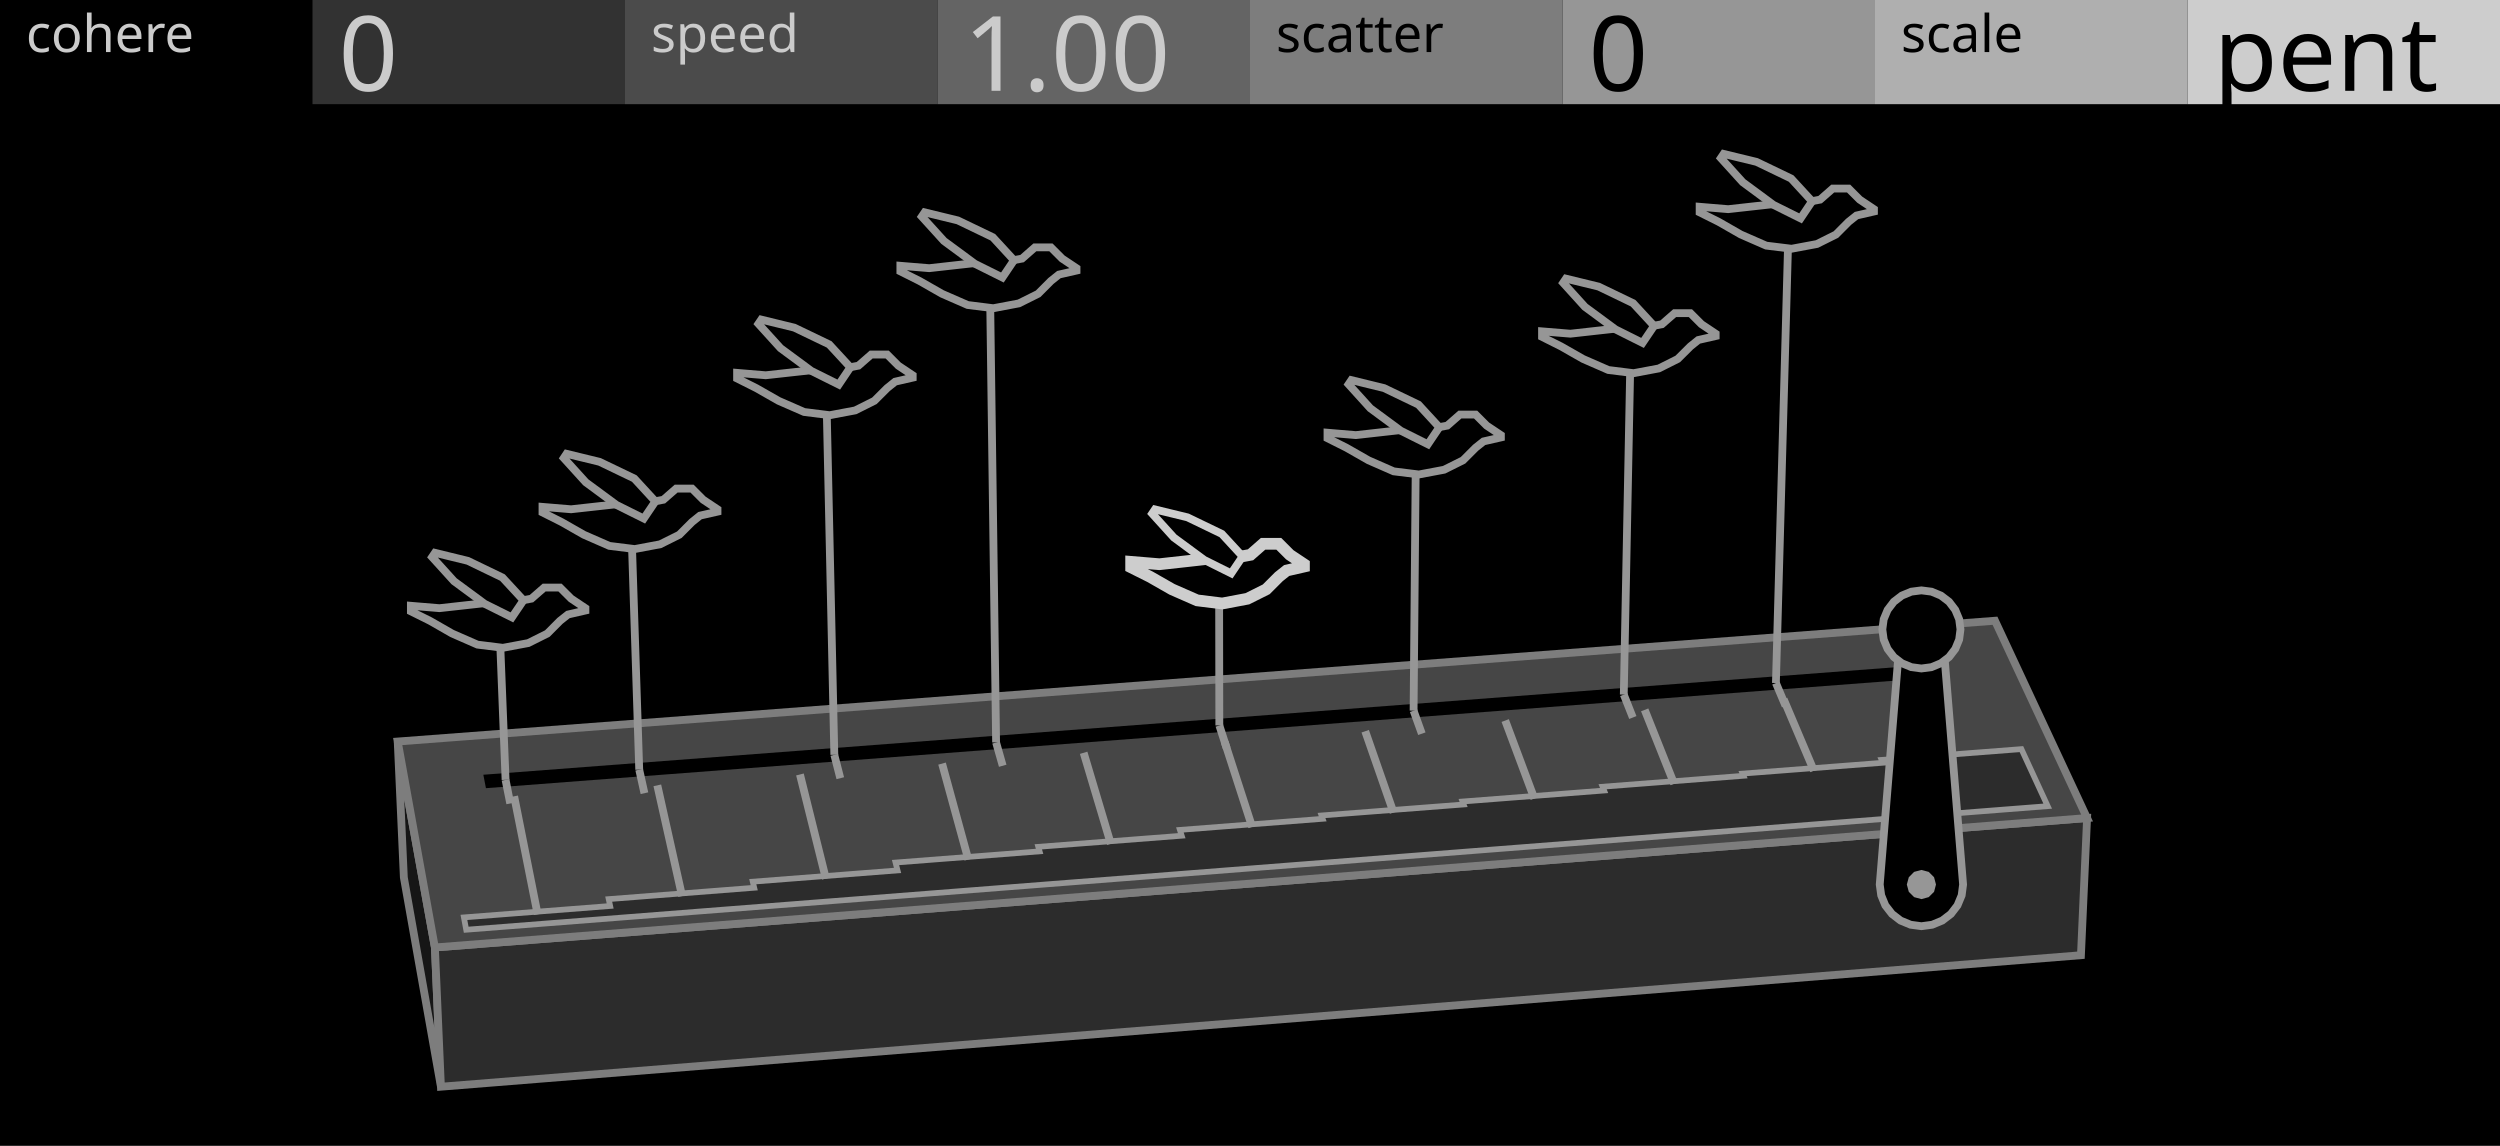
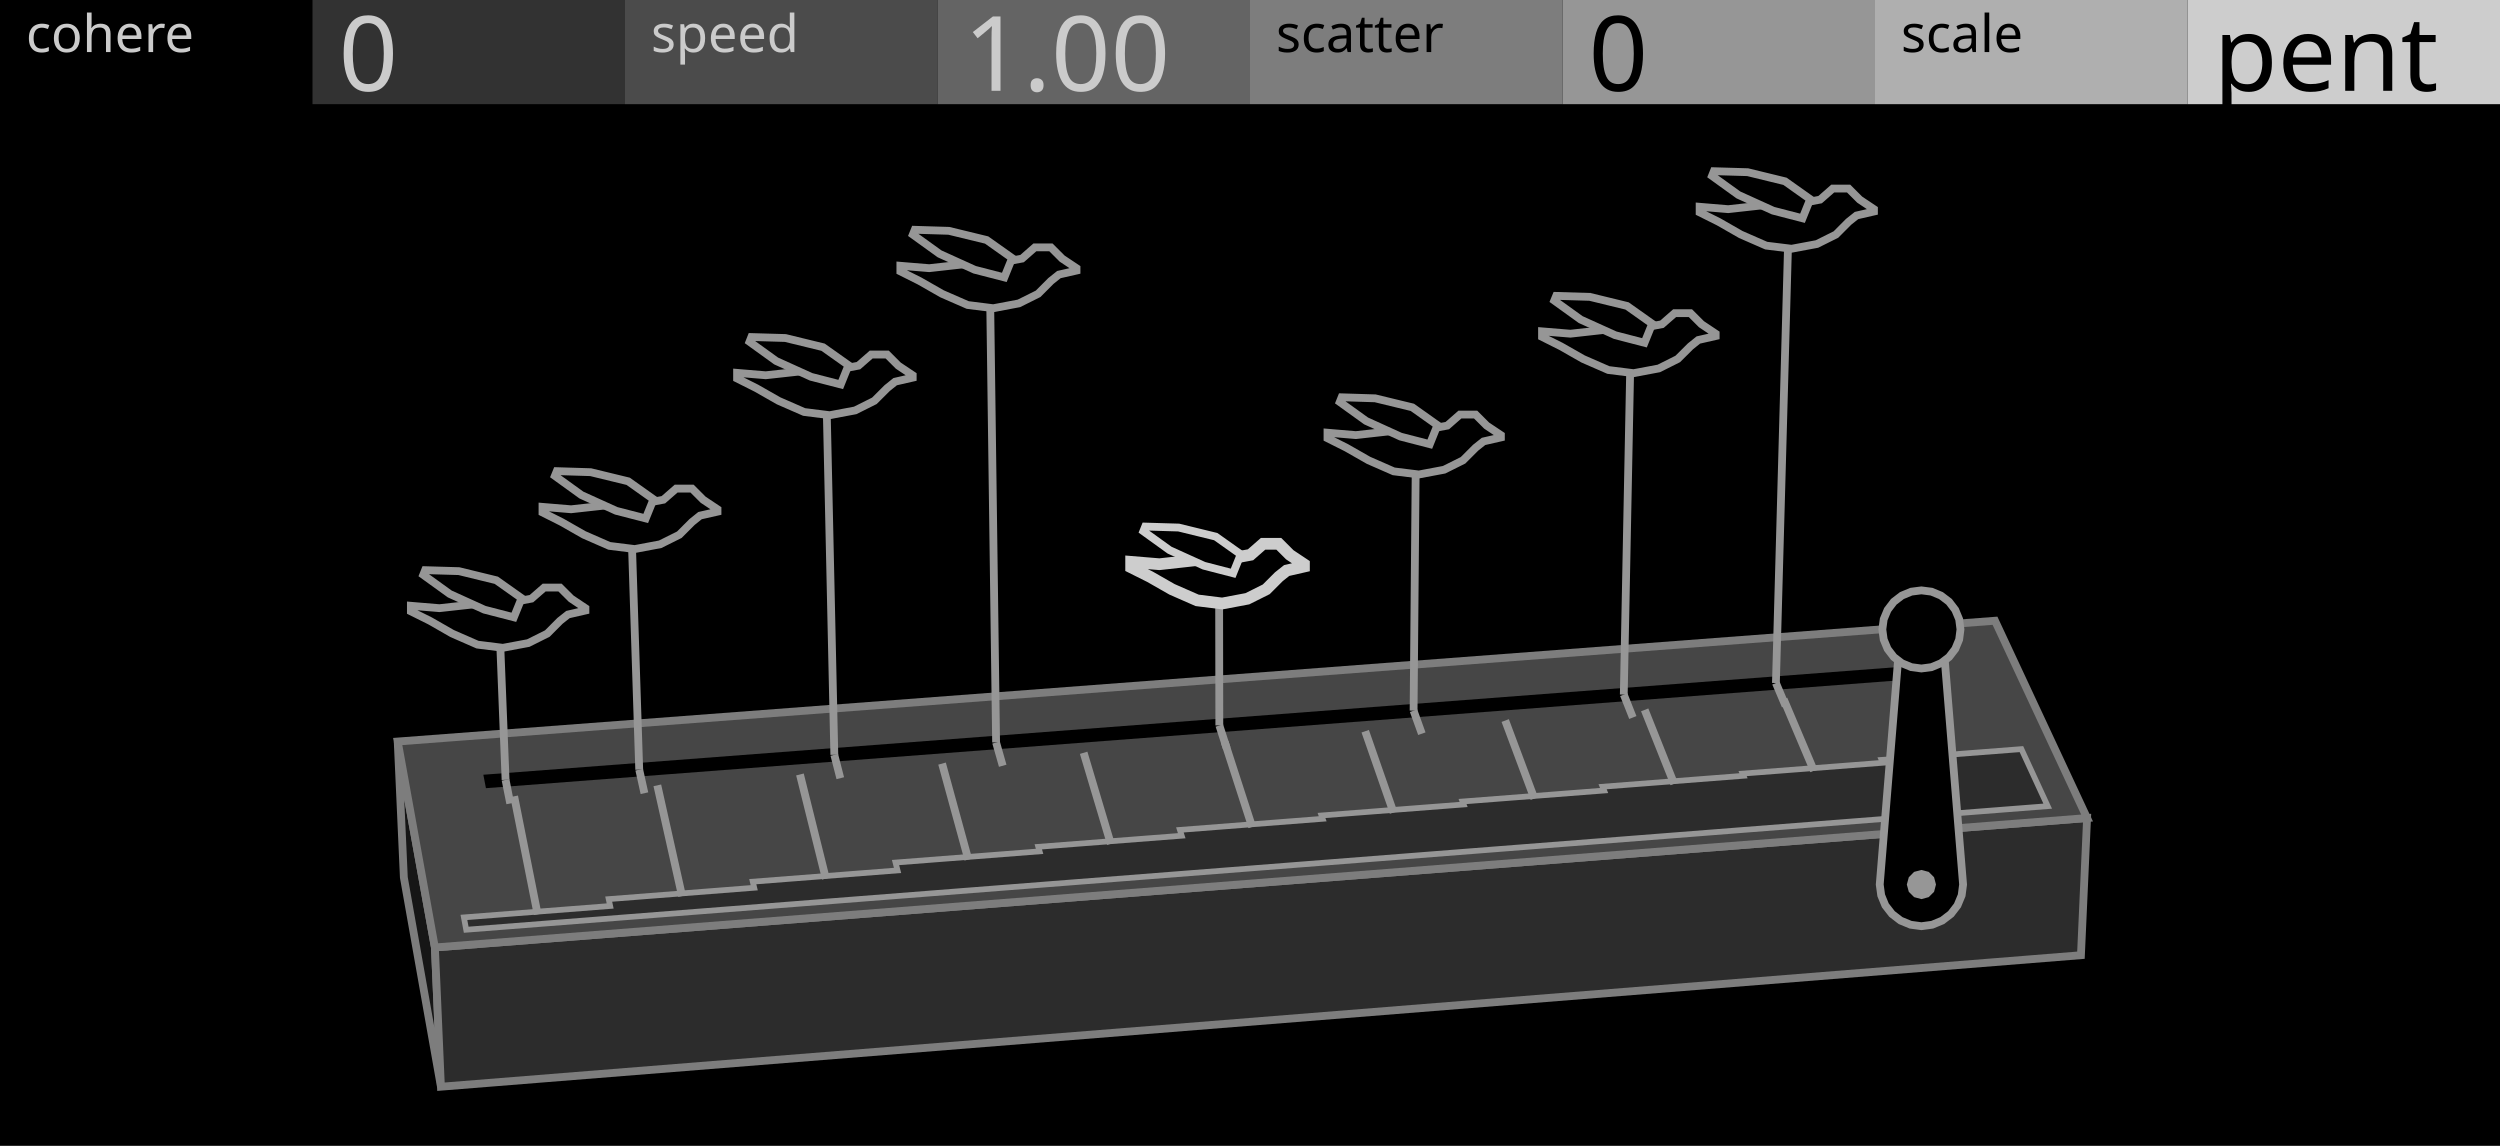
<svg xmlns="http://www.w3.org/2000/svg" width="480" height="220" viewBox="0 0 480 220">
  <g id="preview_canvas">
    <rect x="0" y="0" width="480" height="220" fill="#000000" stroke="none" />
  </g>
  <g id="preview_header">
    <rect x="0" y="0" width="60" height="20" fill="#000000" stroke="none" />
    <rect x="60" y="0" width="60" height="20" fill="#323232" stroke="none" />
    <rect x="120" y="0" width="60" height="20" fill="#4B4B4B" stroke="none" />
    <rect x="180" y="0" width="60" height="20" fill="#646464" stroke="none" />
    <rect x="240" y="0" width="60" height="20" fill="#7D7D7D" stroke="none" />
    <rect x="300" y="0" width="60" height="20" fill="#969696" stroke="none" />
    <rect x="360" y="0" width="60" height="20" fill="#AFAFAF" stroke="none" />
    <rect x="420" y="0" width="60" height="20" fill="#CDCDCD" stroke="none" />
    <text transform="matrix(1 0 0 1 5 10)" fill="#CBCBCB" stroke="none" font-family="UniversNextPro-Light" font-size="10px">cohere</text>
    <text transform="matrix(1 0 0 1 125 10)" fill="#CBCBCB" stroke="none" font-family="UniversNextPro-Light" font-size="10px">speed</text>
    <text transform="matrix(1 0 0 1 245 10)" fill="#000000" stroke="none" font-family="UniversNextPro-Light" font-size="10px">scatter</text>
    <text transform="matrix(1 0 0 1 365 10)" fill="#000000" stroke="none" font-family="UniversNextPro-Light" font-size="10px">scale</text>
    <text transform="matrix(1 0 0 1 65 17.44)" fill="#CBCBCB" stroke="none" font-family="UniversNextPro-Light" font-size="20px">0</text>
    <text transform="matrix(1 0 0 1 185 17.44)" fill="#CBCBCB" stroke="none" font-family="UniversNextPro-Light" font-size="20px">1.00</text>
    <text transform="matrix(1 0 0 1 305 17.44)" fill="#000000" stroke="none" font-family="UniversNextPro-Light" font-size="20px">0</text>
    <text transform="matrix(1 0 0 1 425 17.44)" fill="#000000" stroke="none" font-family="UniversNextPro-Light" font-size="20px">pent</text>
  </g>
  <path d="M 83.5 181.91 L 76.36 142.37 L 77.54 168.48 L 84.66 208.65 Z" fill="#161616" stroke="#7D7D7D" stroke-width="1.5" />
  <path d="M 83.5 181.91 L 400.72 157.06 L 399.54 183.4 L 84.66 208.65 Z" fill="#2C2C2C" stroke="#7D7D7D" stroke-width="1.5" />
  <path d="M 83.5 181.91 L 400.72 157.06 L 383.04 119.18 L 76.36 142.37 Z" fill="#464646" stroke="#7D7D7D" stroke-width="1.5" />
  <path d="M 93.3 151.33 L 373.05 129.98 L 371.92 127.5 L 92.8 148.75 Z" fill="#000000" stroke="none" stroke-width="0" />
  <path d="M 89.51 178.51 L 393.16 154.78 L 388.11 143.83 L 361.28 145.9 L 361.52 146.45 L 334.58 148.53 L 334.75 148.95 L 307.7 151.05 L 307.99 151.78 L 280.81 153.89 L 281.02 154.46 L 253.73 156.57 L 253.95 157.21 L 226.54 159.34 L 226.89 160.46 L 199.35 162.59 L 199.6 163.46 L 171.94 165.61 L 172.33 167.12 L 144.53 169.28 L 144.81 170.45 L 116.87 172.63 L 117.15 173.95 L 89.07 176.14 Z" fill="#2C2C2C" stroke="#969696" stroke-width="1.1" />
  <path d="M 103.96 175.4 L 99.45 152.74 L 97.98 153.04 L 102.49 175.69 Z" fill="#969696" stroke="none" stroke-width="0" />
  <path d="M 131.69 171.88 L 126.94 150.62 L 125.47 150.95 L 130.23 172.21 Z" fill="#969696" stroke="none" stroke-width="0" />
  <path d="M 159.3 168.52 L 154.32 148.51 L 152.86 148.88 L 157.84 168.88 Z" fill="#969696" stroke="none" stroke-width="0" />
  <path d="M 186.64 164.83 L 181.6 146.41 L 180.15 146.81 L 185.2 165.23 Z" fill="#969696" stroke="none" stroke-width="0" />
  <path d="M 214 161.8 L 208.78 144.32 L 207.34 144.75 L 212.56 162.23 Z" fill="#969696" stroke="none" stroke-width="0" />
  <path d="M 241.13 158.54 L 235.85 142.23 L 234.43 142.69 L 239.7 159 Z" fill="#969696" stroke="none" stroke-width="0" />
  <path d="M 268.27 155.76 L 262.83 140.15 L 261.41 140.64 L 266.85 156.25 Z" fill="#969696" stroke="none" stroke-width="0" />
  <path d="M 295.3 153.06 L 289.7 138.08 L 288.3 138.61 L 293.89 153.58 Z" fill="#969696" stroke="none" stroke-width="0" />
  <path d="M 322.13 150.21 L 316.48 136.02 L 315.08 136.57 L 320.74 150.76 Z" fill="#969696" stroke="none" stroke-width="0" />
  <path d="M 348.96 147.68 L 343.15 133.96 L 341.77 134.55 L 347.58 148.26 Z" fill="#969696" stroke="none" stroke-width="0" />
  <path d="M 375.61 145.03 L 369.73 131.92 L 368.36 132.53 L 374.24 145.65 Z" fill="#969696" stroke="none" stroke-width="0" />
  <path d="M 376.91 169.83 L 376.64 171.9 L 375.84 173.83 L 374.57 175.48 L 372.91 176.75 L 370.98 177.55 L 368.91 177.83 L 366.84 177.55 L 364.91 176.75 L 363.26 175.48 L 361.98 173.83 L 361.19 171.9 L 360.91 169.83 L 364.91 120.85 L 372.91 120.85 Z" fill="#000000" stroke="#969696" stroke-width="1.5" />
  <path d="M 371.71 169.83 L 371.34 171.23 L 370.31 172.25 L 368.91 172.63 L 367.51 172.25 L 366.49 171.23 L 366.11 169.83 L 366.49 168.43 L 367.51 167.4 L 368.91 167.03 L 370.31 167.4 L 371.34 168.43 Z" fill="#969696" stroke="none" stroke-width="0" />
  <path d="M 376.41 120.85 L 376.16 122.79 L 375.41 124.6 L 374.22 126.15 L 372.66 127.34 L 370.85 128.09 L 368.91 128.35 L 366.97 128.09 L 365.16 127.34 L 363.61 126.15 L 362.42 124.6 L 361.67 122.79 L 361.41 120.85 L 361.67 118.9 L 362.42 117.1 L 363.61 115.54 L 365.16 114.35 L 366.97 113.6 L 368.91 113.35 L 370.85 113.6 L 372.66 114.35 L 374.22 115.54 L 375.41 117.1 L 376.16 118.9 Z" fill="#000000" stroke="#969696" stroke-width="1.5" />
  <path d="M 96.33 149.88 L 97.23 154.41 L 98.7 154.12 L 97.81 149.59 Z" fill="#969696" stroke="none" stroke-width="0" />
  <path d="M 97.82 149.7 L 96.7 121.31 L 95.2 121.37 L 96.32 149.76 Z" fill="#969696" stroke="none" stroke-width="0" />
  <path d="M 122 147.94 L 123 152.46 L 124.46 152.13 L 123.46 147.61 Z" fill="#969696" stroke="none" stroke-width="0" />
  <path d="M 123.48 147.75 L 122.01 102.34 L 120.51 102.39 L 121.98 147.8 Z" fill="#969696" stroke="none" stroke-width="0" />
  <path d="M 159.46 145.11 L 160.61 149.6 L 162.06 149.23 L 160.91 144.74 Z" fill="#969696" stroke="none" stroke-width="0" />
  <path d="M 160.94 144.91 L 159.43 76.64 L 157.94 76.67 L 159.44 144.94 Z" fill="#969696" stroke="none" stroke-width="0" />
  <path d="M 190.53 142.76 L 191.8 147.23 L 193.24 146.82 L 191.97 142.35 Z" fill="#969696" stroke="none" stroke-width="0" />
  <path d="M 192 142.54 L 190.84 56.09 L 189.34 56.11 L 190.5 142.56 Z" fill="#969696" stroke="none" stroke-width="0" />
  <path d="M 233.4 139.52 L 234.84 143.97 L 236.26 143.5 L 234.83 139.06 Z" fill="#969696" stroke="none" stroke-width="0" />
  <path d="M 234.86 139.29 L 234.82 112.85 L 233.32 112.85 L 233.36 139.29 Z" fill="#969696" stroke="none" stroke-width="0" />
  <path d="M 270.7 136.7 L 272.29 141.12 L 273.7 140.62 L 272.11 136.19 Z" fill="#969696" stroke="none" stroke-width="0" />
  <path d="M 272.16 136.45 L 272.58 88.08 L 271.08 88.07 L 270.66 136.44 Z" fill="#969696" stroke="none" stroke-width="0" />
  <path d="M 311.07 133.64 L 312.81 138.04 L 314.2 137.49 L 312.46 133.09 Z" fill="#969696" stroke="none" stroke-width="0" />
  <path d="M 312.51 133.38 L 313.79 68.63 L 312.29 68.6 L 311.02 133.35 Z" fill="#969696" stroke="none" stroke-width="0" />
  <path d="M 340.28 131.43 L 342.14 135.82 L 343.52 135.23 L 341.67 130.85 Z" fill="#969696" stroke="none" stroke-width="0" />
  <path d="M 341.72 131.16 L 344.12 44.74 L 342.62 44.7 L 340.23 131.12 Z" fill="#969696" stroke="none" stroke-width="0" />
  <path d="M 112.4 116.77 L 112.4 117.22 L 109.05 117.99 L 107.52 119.2 L 105.09 121.64 L 101.43 123.47 L 96.56 124.38 L 91.68 123.77 L 86.81 121.64 L 82.55 119.2 L 78.89 117.38 L 78.89 116.31 L 84.37 116.77 L 89.86 116.16 L 95.34 115.55 L 99.6 115.4 L 102.04 114.94 L 104.48 112.81 L 107.52 112.81 L 109.66 114.94 Z" fill="#000000" stroke="#969696" stroke-width="1.5" />
-   <path d="M 98.29 118.54 L 93.07 115.94 L 87.18 111.6 L 82.96 106.95 L 83.51 106.14 L 89.82 107.68 L 96.47 110.89 L 100.51 115.26 Z" fill="#000000" stroke="#969696" stroke-width="1.5" />
+   <path d="M 98.66 118.52 L 93.01 117.06 L 86.35 114.04 L 81.26 110.37 L 81.62 109.47 L 88.12 109.66 L 95.29 111.41 L 100.15 114.85 Z" fill="#000000" stroke="#969696" stroke-width="1.5" />
  <path d="M 137.76 97.78 L 137.76 98.24 L 134.4 99 L 132.87 100.23 L 130.43 102.67 L 126.76 104.5 L 121.87 105.42 L 116.99 104.81 L 112.1 102.67 L 107.82 100.23 L 104.16 98.39 L 104.16 97.32 L 109.65 97.78 L 115.15 97.17 L 120.65 96.56 L 124.93 96.41 L 127.37 95.95 L 129.82 93.81 L 132.87 93.81 L 135.01 95.95 Z" fill="#000000" stroke="#969696" stroke-width="1.5" />
-   <path d="M 123.61 99.56 L 118.37 96.95 L 112.47 92.6 L 108.24 87.94 L 108.78 87.13 L 115.11 88.67 L 121.79 91.88 L 125.83 96.27 Z" fill="#000000" stroke="#969696" stroke-width="1.5" />
+   <path d="M 123.98 99.54 L 118.32 98.08 L 111.63 95.05 L 106.53 91.37 L 106.9 90.46 L 113.41 90.66 L 120.61 92.41 L 125.47 95.86 Z" fill="#000000" stroke="#969696" stroke-width="1.5" />
  <path d="M 175.24 72.05 L 175.24 72.51 L 171.87 73.28 L 170.34 74.51 L 167.88 76.96 L 164.2 78.8 L 159.3 79.72 L 154.39 79.1 L 149.49 76.96 L 145.19 74.51 L 141.52 72.67 L 141.52 71.59 L 147.03 72.05 L 152.55 71.44 L 158.07 70.83 L 162.36 70.67 L 164.82 70.21 L 167.27 68.07 L 170.34 68.07 L 172.48 70.21 Z" fill="#000000" stroke="#969696" stroke-width="1.5" />
-   <path d="M 161.04 73.84 L 155.78 71.22 L 149.86 66.85 L 145.61 62.17 L 146.16 61.36 L 152.51 62.91 L 159.21 66.13 L 163.27 70.53 Z" fill="#000000" stroke="#969696" stroke-width="1.5" />
+   <path d="M 161.42 73.82 L 155.73 72.35 L 149.02 69.31 L 143.9 65.62 L 144.26 64.71 L 150.8 64.9 L 158.02 66.66 L 162.91 70.12 Z" fill="#000000" stroke="#969696" stroke-width="1.5" />
  <path d="M 206.69 51.49 L 206.69 51.95 L 203.31 52.72 L 201.77 53.95 L 199.32 56.41 L 195.63 58.25 L 190.71 59.18 L 185.79 58.56 L 180.87 56.41 L 176.56 53.95 L 172.87 52.1 L 172.87 51.03 L 178.41 51.49 L 183.94 50.87 L 189.48 50.26 L 193.78 50.11 L 196.24 49.65 L 198.7 47.49 L 201.77 47.49 L 203.93 49.65 Z" fill="#000000" stroke="#969696" stroke-width="1.5" />
-   <path d="M 192.46 53.28 L 187.18 50.65 L 181.24 46.27 L 176.98 41.58 L 177.53 40.77 L 183.9 42.32 L 190.62 45.55 L 194.69 49.97 Z" fill="#000000" stroke="#969696" stroke-width="1.5" />
+   <path d="M 192.83 53.26 L 187.13 51.79 L 180.4 48.74 L 175.26 45.04 L 175.63 44.12 L 182.19 44.32 L 189.43 46.08 L 194.33 49.55 Z" fill="#000000" stroke="#969696" stroke-width="1.5" />
  <path d="M 250.36 108.33 L 250.36 108.78 L 247.04 109.54 L 245.53 110.74 L 243.12 113.15 L 239.5 114.96 L 234.67 115.87 L 229.85 115.27 L 225.02 113.15 L 220.8 110.74 L 217.18 108.93 L 217.18 107.88 L 222.61 108.33 L 228.04 107.73 L 233.47 107.12 L 237.69 106.97 L 240.1 106.52 L 242.51 104.41 L 245.53 104.41 L 247.64 106.52 Z" fill="#000000" stroke="#CDCDCD" stroke-width="2.25" />
-   <path d="M 236.39 110.09 L 231.22 107.51 L 225.38 103.21 L 221.21 98.61 L 221.75 97.81 L 228 99.33 L 234.59 102.51 L 238.58 106.84 Z" fill="#000000" stroke="#CDCDCD" stroke-width="1.5" />
+   <path d="M 236.76 110.07 L 231.16 108.62 L 224.56 105.63 L 219.52 102 L 219.88 101.1 L 226.31 101.29 L 233.42 103.03 L 238.22 106.43 Z" fill="#000000" stroke="#CDCDCD" stroke-width="1.5" />
  <path d="M 288.17 83.54 L 288.17 83.99 L 284.84 84.75 L 283.32 85.96 L 280.9 88.38 L 277.27 90.19 L 272.43 91.1 L 267.59 90.5 L 262.75 88.38 L 258.51 85.96 L 254.88 84.14 L 254.88 83.08 L 260.33 83.54 L 265.77 82.93 L 271.22 82.32 L 275.46 82.17 L 277.88 81.72 L 280.3 79.6 L 283.32 79.6 L 285.44 81.72 Z" fill="#000000" stroke="#969696" stroke-width="1.5" />
-   <path d="M 274.15 85.3 L 268.96 82.71 L 263.11 78.4 L 258.92 73.78 L 259.46 72.98 L 265.73 74.51 L 272.35 77.69 L 276.35 82.04 Z" fill="#000000" stroke="#969696" stroke-width="1.5" />
+   <path d="M 274.52 85.28 L 268.91 83.83 L 262.29 80.82 L 257.23 77.18 L 257.59 76.28 L 264.04 76.48 L 271.17 78.21 L 275.99 81.63 Z" fill="#000000" stroke="#969696" stroke-width="1.5" />
  <path d="M 329.41 64.07 L 329.41 64.52 L 326.08 65.28 L 324.56 66.5 L 322.13 68.92 L 318.5 70.74 L 313.65 71.65 L 308.8 71.04 L 303.95 68.92 L 299.7 66.5 L 296.07 64.68 L 296.07 63.62 L 301.52 64.07 L 306.98 63.46 L 312.44 62.86 L 316.68 62.71 L 319.1 62.25 L 321.53 60.13 L 324.56 60.13 L 326.68 62.25 Z" fill="#000000" stroke="#969696" stroke-width="1.5" />
-   <path d="M 315.37 65.84 L 310.17 63.24 L 304.31 58.92 L 300.12 54.3 L 300.66 53.5 L 306.94 55.03 L 313.56 58.22 L 317.58 62.57 Z" fill="#000000" stroke="#969696" stroke-width="1.5" />
+   <path d="M 315.74 65.82 L 310.12 64.36 L 303.49 61.36 L 298.42 57.71 L 298.79 56.81 L 305.25 57 L 312.39 58.74 L 317.22 62.16 Z" fill="#000000" stroke="#969696" stroke-width="1.5" />
  <path d="M 359.8 40.16 L 359.8 40.61 L 356.45 41.38 L 354.93 42.59 L 352.5 45.03 L 348.85 46.85 L 343.98 47.76 L 339.11 47.16 L 334.24 45.03 L 329.98 42.59 L 326.33 40.77 L 326.33 39.7 L 331.81 40.16 L 337.29 39.55 L 342.76 38.94 L 347.02 38.79 L 349.46 38.33 L 351.89 36.2 L 354.93 36.2 L 357.06 38.33 Z" fill="#000000" stroke="#969696" stroke-width="1.5" />
-   <path d="M 345.71 41.93 L 340.49 39.33 L 334.61 34.99 L 330.4 30.35 L 330.94 29.55 L 337.25 31.08 L 343.9 34.28 L 347.92 38.65 Z" fill="#000000" stroke="#969696" stroke-width="1.5" />
+   <path d="M 346.08 41.91 L 340.44 40.45 L 333.78 37.43 L 328.7 33.77 L 329.06 32.87 L 335.55 33.06 L 342.72 34.81 L 347.56 38.24 Z" fill="#000000" stroke="#969696" stroke-width="1.5" />
</svg>
